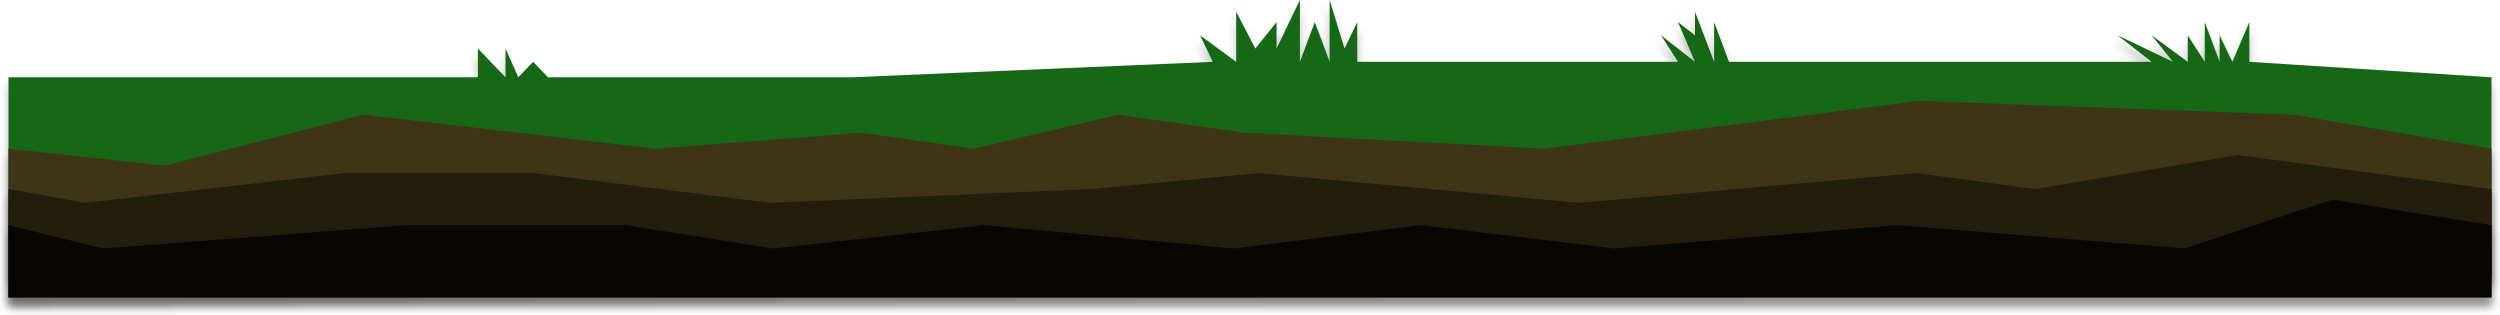
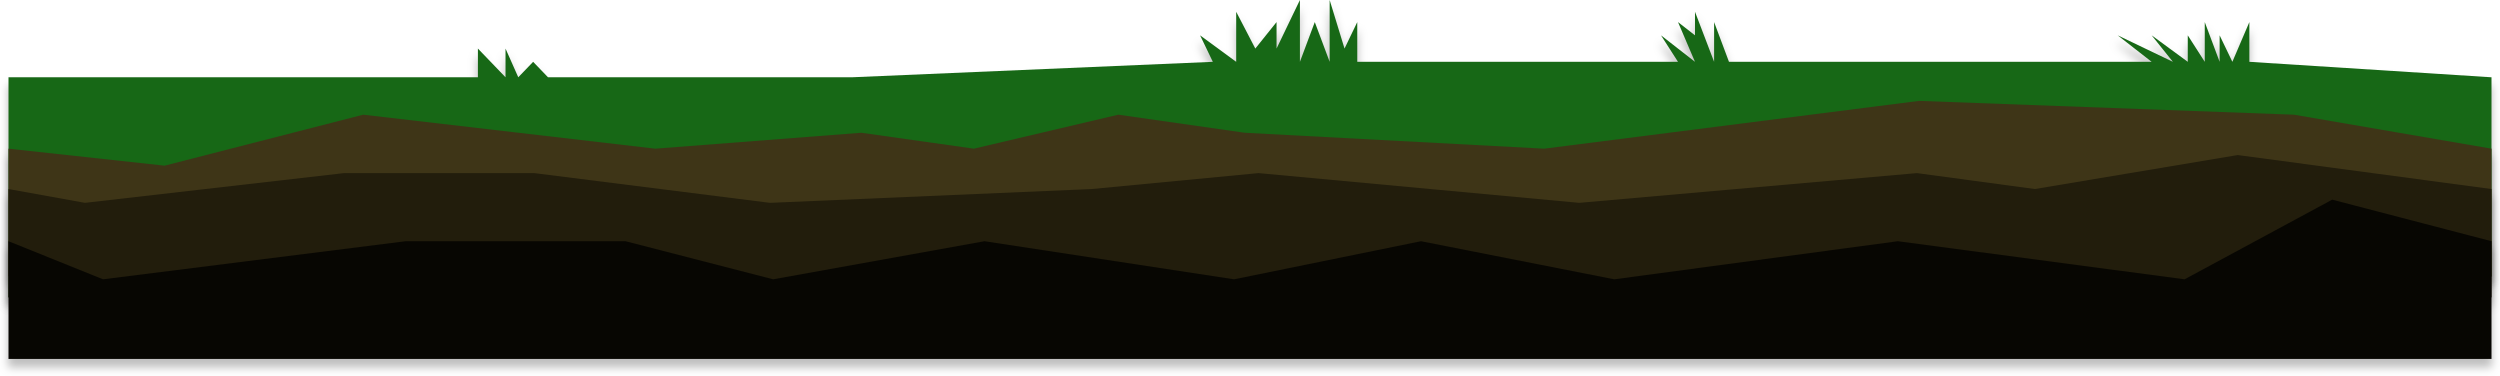
- <svg xmlns="http://www.w3.org/2000/svg" width="1177" height="148" viewBox="0 0 1177 148" fill="none">
+ <svg xmlns="http://www.w3.org/2000/svg" width="1177" height="177" viewBox="0 0 1177 177" fill="none">
  <g filter="url(#filter0_d)">
    <path d="M601 22.871V10.396L591 22.871L582 5.545V29.109L565 16.634L571 29.109L401 36.386H258L251 29.109L244 36.386L238 22.871V36.386L225 22.871V36.386H4V140L1173 130.297V36.386L1059 29.109V10.396L1051 29.109L1045 16.634V29.109L1038 10.396V29.109L1030 16.634V29.109L1013 16.634L1023 29.109L997 16.634L1013 29.109H814L807 10.396V29.109L798 5.545V16.634L790 10.396L798 29.109L782 16.634L790 29.109H639V10.396L633 22.871L626 0V29.109L619 10.396L612 29.109V0L601 22.871Z" fill="#176816" />
  </g>
  <g filter="url(#filter1_d)">
    <path d="M4 70L77.5 78L171 54L308.5 70L405.5 62.5L458.5 70L526.5 54L586 62.5L727 70L903.5 47.5L1080 54L1173 70V130H4V70Z" fill="#3E3517" />
  </g>
  <g filter="url(#filter2_d)">
    <path d="M4 89L40 95.5L162 81.5H251.5L362.5 95.5L514 89L592.5 81.5L743.5 95.5L902.5 81.5L958 89L1053.5 73L1173 89V140H4V89Z" fill="#221D0C" />
  </g>
  <g filter="url(#filter3_d)">
-     <path d="M4 106L48.5 117L191 106H294.5L364 117L463.5 106L581 117L669 106L760 117L893.5 106L1028.5 117L1098 94L1173 106V140H4V106Z" fill="#070602" />
+     <path d="M4 113.565L48.5 131.5L191 113.565H294.5L364 131.5L463.5 113.565L581 131.5L669 113.565L760 131.5L893.5 113.565L1028.5 131.5L1098 94L1173 113.565V169H4V113.565Z" fill="#070602" />
  </g>
  <defs>
    <filter id="filter0_d" x="0" y="0" width="1177" height="148" filterUnits="userSpaceOnUse" color-interpolation-filters="sRGB">
      <feFlood flood-opacity="0" result="BackgroundImageFix" />
      <feColorMatrix in="SourceAlpha" type="matrix" values="0 0 0 0 0 0 0 0 0 0 0 0 0 0 0 0 0 0 127 0" />
      <feOffset dy="4" />
      <feGaussianBlur stdDeviation="2" />
      <feColorMatrix type="matrix" values="0 0 0 0 0 0 0 0 0 0 0 0 0 0 0 0 0 0 0.25 0" />
      <feBlend mode="normal" in2="BackgroundImageFix" result="effect1_dropShadow" />
      <feBlend mode="normal" in="SourceGraphic" in2="effect1_dropShadow" result="shape" />
    </filter>
    <filter id="filter1_d" x="0" y="47.5" width="1177" height="90.5" filterUnits="userSpaceOnUse" color-interpolation-filters="sRGB">
      <feFlood flood-opacity="0" result="BackgroundImageFix" />
      <feColorMatrix in="SourceAlpha" type="matrix" values="0 0 0 0 0 0 0 0 0 0 0 0 0 0 0 0 0 0 127 0" />
      <feOffset dy="4" />
      <feGaussianBlur stdDeviation="2" />
      <feColorMatrix type="matrix" values="0 0 0 0 0 0 0 0 0 0 0 0 0 0 0 0 0 0 0.25 0" />
      <feBlend mode="normal" in2="BackgroundImageFix" result="effect1_dropShadow" />
      <feBlend mode="normal" in="SourceGraphic" in2="effect1_dropShadow" result="shape" />
    </filter>
    <filter id="filter2_d" x="0" y="73" width="1177" height="75" filterUnits="userSpaceOnUse" color-interpolation-filters="sRGB">
      <feFlood flood-opacity="0" result="BackgroundImageFix" />
      <feColorMatrix in="SourceAlpha" type="matrix" values="0 0 0 0 0 0 0 0 0 0 0 0 0 0 0 0 0 0 127 0" />
      <feOffset dy="4" />
      <feGaussianBlur stdDeviation="2" />
      <feColorMatrix type="matrix" values="0 0 0 0 0 0 0 0 0 0 0 0 0 0 0 0 0 0 0.25 0" />
      <feBlend mode="normal" in2="BackgroundImageFix" result="effect1_dropShadow" />
      <feBlend mode="normal" in="SourceGraphic" in2="effect1_dropShadow" result="shape" />
    </filter>
-     <filter id="filter3_d" x="0" y="94" width="1177" height="54" filterUnits="userSpaceOnUse" color-interpolation-filters="sRGB">
+     <filter id="filter3_d" x="0" y="94" width="1177" height="83" filterUnits="userSpaceOnUse" color-interpolation-filters="sRGB">
      <feFlood flood-opacity="0" result="BackgroundImageFix" />
      <feColorMatrix in="SourceAlpha" type="matrix" values="0 0 0 0 0 0 0 0 0 0 0 0 0 0 0 0 0 0 127 0" />
      <feOffset dy="4" />
      <feGaussianBlur stdDeviation="2" />
      <feColorMatrix type="matrix" values="0 0 0 0 0 0 0 0 0 0 0 0 0 0 0 0 0 0 0.25 0" />
      <feBlend mode="normal" in2="BackgroundImageFix" result="effect1_dropShadow" />
      <feBlend mode="normal" in="SourceGraphic" in2="effect1_dropShadow" result="shape" />
    </filter>
  </defs>
</svg>
